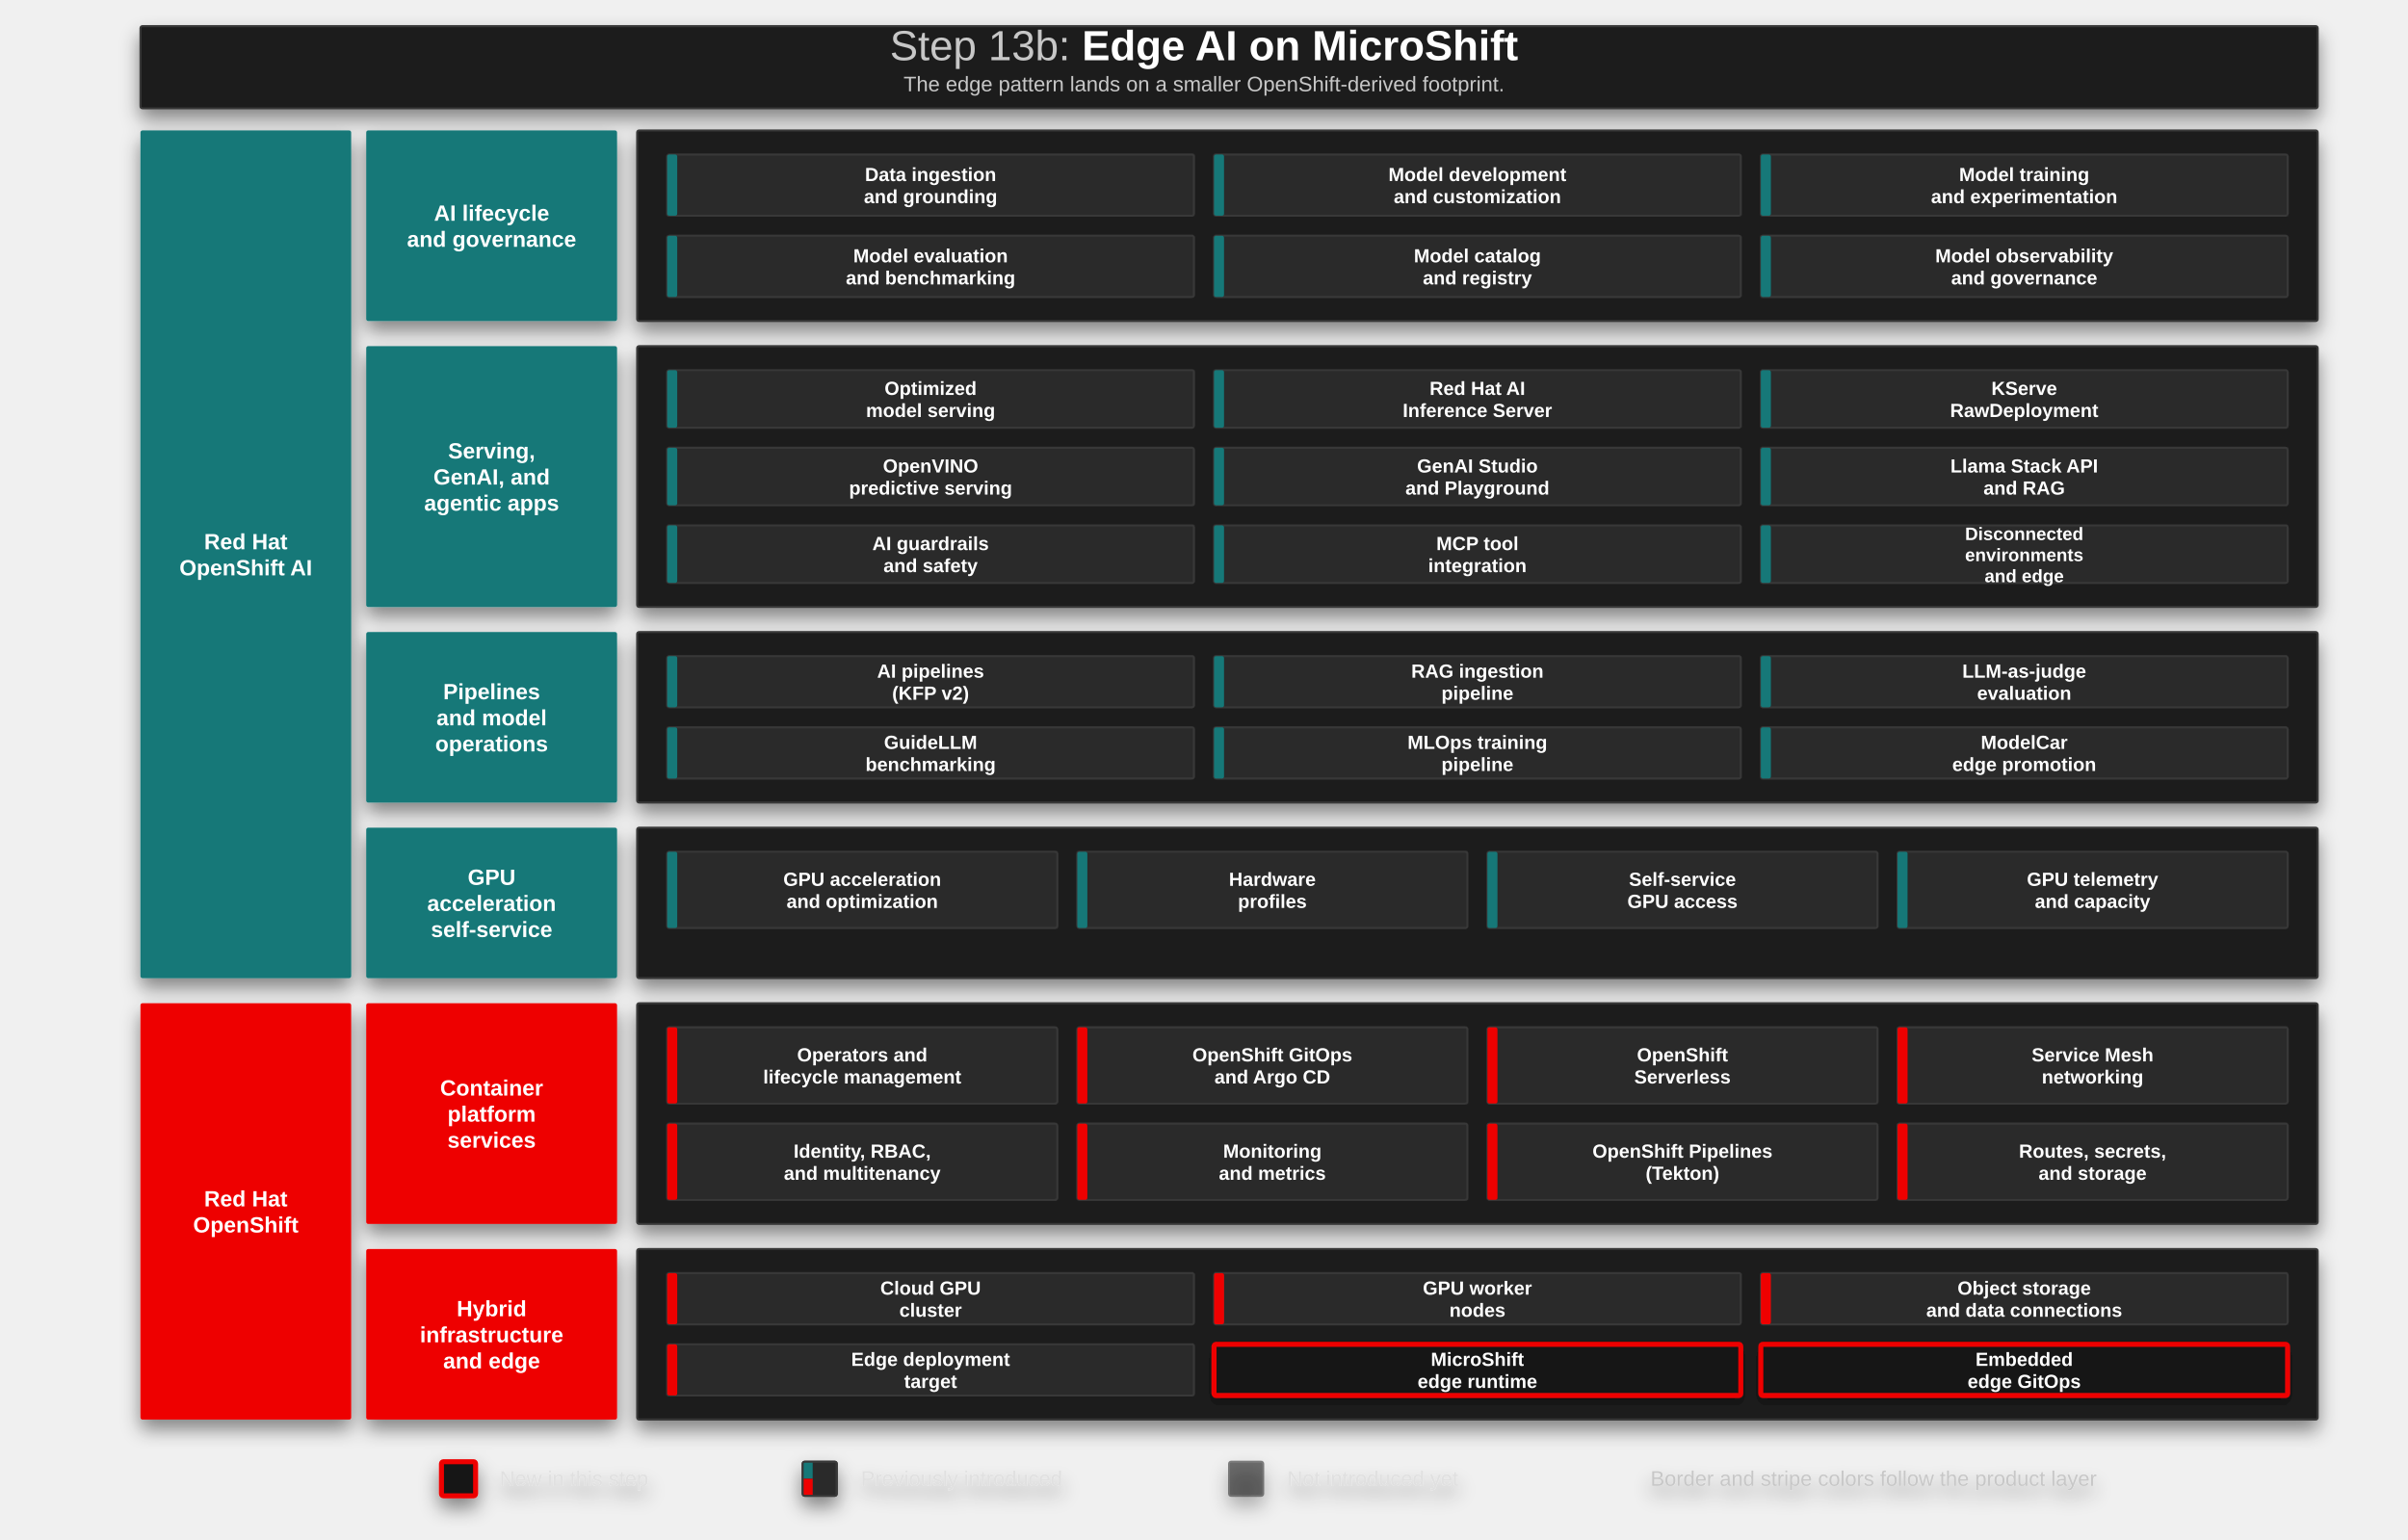
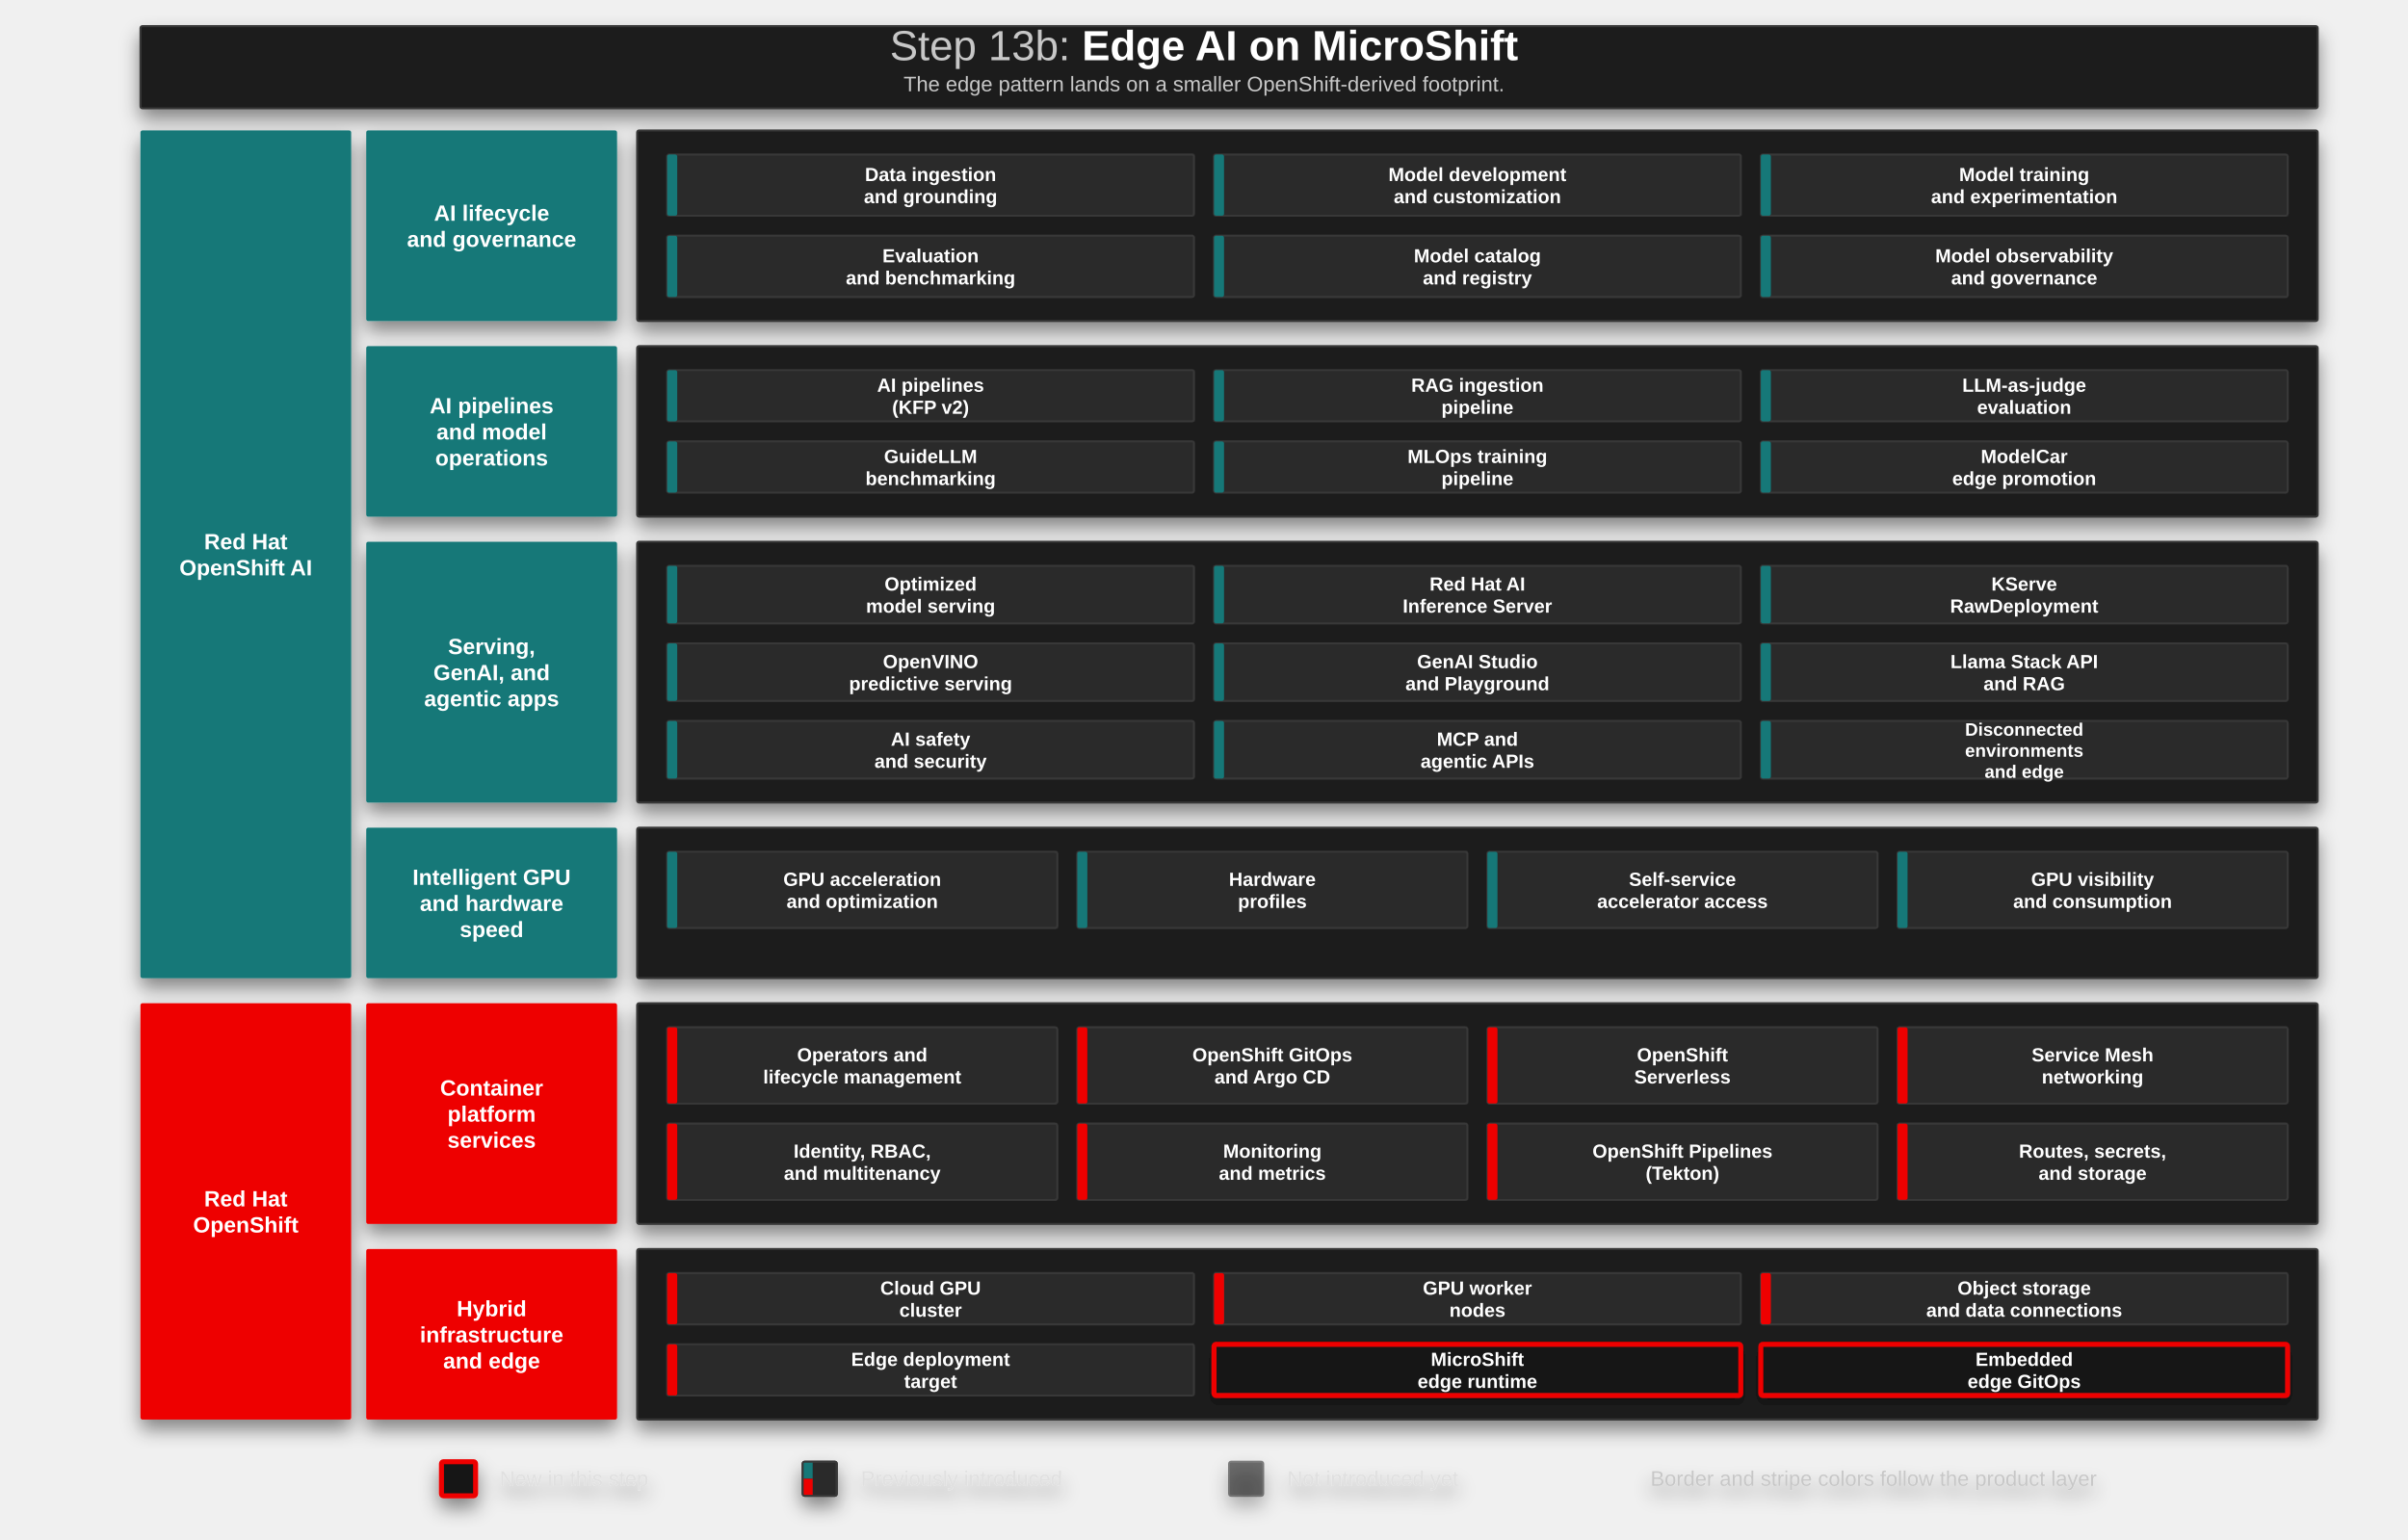
<svg xmlns="http://www.w3.org/2000/svg" width="2400" height="1535" viewBox="0 0 2400 1535" role="img" aria-labelledby="title desc">
  <style>.display{font-family:'Red Hat Display','Arial',sans-serif}.body{font-family:'Red Hat Text','Arial',sans-serif}</style>
  <defs>
    <filter id="lift" x="-20%" y="-20%" width="140%" height="140%">
      <feDropShadow dx="0" dy="6" stdDeviation="5" flood-color="#000" flood-opacity="0.55" />
    </filter>
    <filter id="panelShadow" x="-8%" y="-8%" width="116%" height="116%">
      <feDropShadow dx="0" dy="10" stdDeviation="9" flood-color="#000" flood-opacity="0.45" />
    </filter>
  </defs>
  <g filter="url(#panelShadow)">
    <rect x="140" y="26" width="2170" height="82" rx="2" fill="#1f1f1f" stroke="#383838" stroke-width="2" />
    <text x="1200.0" y="60" class="display" font-size="42" fill="#ffffff" font-weight="700" text-anchor="middle">
      <tspan fill="#c7c7c7" font-weight="500">Step 13b:</tspan> Edge AI on MicroShift</text>
    <text x="1200.0" y="91" class="body" font-size="21" fill="#c7c7c7" text-anchor="middle">The edge pattern lands on a smaller OpenShift-derived footprint.</text>
    <rect x="140" y="130" width="210" height="845" rx="2" fill="#147878" stroke="#147878" stroke-width="0" />
    <text x="245.0" y="547.5" class="body" font-size="22" fill="#ffffff" font-weight="700" text-anchor="middle">Red Hat</text>
    <text x="245.0" y="573.5" class="body" font-size="22" fill="#ffffff" font-weight="700" text-anchor="middle">OpenShift AI</text>
    <rect x="140" y="1000" width="210" height="415" rx="2" fill="#ee0000" stroke="#ee0000" stroke-width="0" />
    <text x="245.0" y="1202.5" class="body" font-size="22" fill="#ffffff" font-weight="700" text-anchor="middle">Red Hat</text>
    <text x="245.0" y="1228.5" class="body" font-size="22" fill="#ffffff" font-weight="700" text-anchor="middle">OpenShift</text>
    <rect x="365" y="130" width="250" height="190" rx="2" fill="#147878" stroke="#147878" stroke-width="0" />
    <text x="490.0" y="220.0" class="body" font-size="22" fill="#ffffff" font-weight="700" text-anchor="middle">AI lifecycle</text>
    <text x="490.0" y="246.0" class="body" font-size="22" fill="#ffffff" font-weight="700" text-anchor="middle">and governance</text>
    <rect x="635" y="130" width="1675" height="190" rx="2" fill="#1f1f1f" stroke="#383838" stroke-width="2" />
    <g>
      <rect x="665.0" y="154.0" width="525.0" height="61.0" rx="2" fill="#292929" stroke="#383838" stroke-width="2.0" />
      <rect x="665.0" y="154.0" width="10" height="61.0" rx="2" fill="#147878" stroke="#147878" stroke-width="0" />
      <text x="927.5" y="180.5" class="body" font-size="19" fill="#ffffff" font-weight="550" text-anchor="middle">Data ingestion</text>
      <text x="927.5" y="202.5" class="body" font-size="19" fill="#ffffff" font-weight="550" text-anchor="middle">and grounding</text>
    </g>
    <g>
      <rect x="1210.0" y="154.0" width="525.0" height="61.0" rx="2" fill="#292929" stroke="#383838" stroke-width="2.0" />
      <rect x="1210.0" y="154.0" width="10" height="61.0" rx="2" fill="#147878" stroke="#147878" stroke-width="0" />
      <text x="1472.5" y="180.5" class="body" font-size="19" fill="#ffffff" font-weight="550" text-anchor="middle">Model development</text>
      <text x="1472.5" y="202.5" class="body" font-size="19" fill="#ffffff" font-weight="550" text-anchor="middle">and customization</text>
    </g>
    <g>
      <rect x="1755.0" y="154.0" width="525.0" height="61.0" rx="2" fill="#292929" stroke="#383838" stroke-width="2.0" />
      <rect x="1755.0" y="154.0" width="10" height="61.0" rx="2" fill="#147878" stroke="#147878" stroke-width="0" />
      <text x="2017.5" y="180.5" class="body" font-size="19" fill="#ffffff" font-weight="550" text-anchor="middle">Model training</text>
      <text x="2017.5" y="202.5" class="body" font-size="19" fill="#ffffff" font-weight="550" text-anchor="middle">and experimentation</text>
    </g>
    <g>
      <rect x="665.0" y="235.0" width="525.0" height="61.0" rx="2" fill="#292929" stroke="#383838" stroke-width="2.0" />
      <rect x="665.0" y="235.0" width="10" height="61.0" rx="2" fill="#147878" stroke="#147878" stroke-width="0" />
-       <text x="927.5" y="261.5" class="body" font-size="19" fill="#ffffff" font-weight="550" text-anchor="middle">Model evaluation</text>
+       <text x="927.5" y="261.5" class="body" font-size="19" fill="#ffffff" font-weight="550" text-anchor="middle">Evaluation</text>
      <text x="927.5" y="283.5" class="body" font-size="19" fill="#ffffff" font-weight="550" text-anchor="middle">and benchmarking</text>
    </g>
    <g>
      <rect x="1210.0" y="235.0" width="525.0" height="61.0" rx="2" fill="#292929" stroke="#383838" stroke-width="2.0" />
      <rect x="1210.0" y="235.0" width="10" height="61.0" rx="2" fill="#147878" stroke="#147878" stroke-width="0" />
      <text x="1472.5" y="261.5" class="body" font-size="19" fill="#ffffff" font-weight="550" text-anchor="middle">Model catalog</text>
      <text x="1472.5" y="283.5" class="body" font-size="19" fill="#ffffff" font-weight="550" text-anchor="middle">and registry</text>
    </g>
    <g>
      <rect x="1755.0" y="235.0" width="525.0" height="61.0" rx="2" fill="#292929" stroke="#383838" stroke-width="2.0" />
      <rect x="1755.0" y="235.0" width="10" height="61.0" rx="2" fill="#147878" stroke="#147878" stroke-width="0" />
      <text x="2017.5" y="261.5" class="body" font-size="19" fill="#ffffff" font-weight="550" text-anchor="middle">Model observability</text>
      <text x="2017.5" y="283.5" class="body" font-size="19" fill="#ffffff" font-weight="550" text-anchor="middle">and governance</text>
    </g>
-     <rect x="365" y="345" width="250" height="260" rx="2" fill="#147878" stroke="#147878" stroke-width="0" />
-     <text x="490.0" y="457.0" class="body" font-size="22" fill="#ffffff" font-weight="700" text-anchor="middle">Serving,</text>
-     <text x="490.0" y="483.0" class="body" font-size="22" fill="#ffffff" font-weight="700" text-anchor="middle">GenAI, and</text>
-     <text x="490.0" y="509.0" class="body" font-size="22" fill="#ffffff" font-weight="700" text-anchor="middle">agentic apps</text>
-     <rect x="635" y="345" width="1675" height="260" rx="2" fill="#1f1f1f" stroke="#383838" stroke-width="2" />
-     <g>
-       <rect x="665.0" y="369.0" width="525.0" height="57.333" rx="2" fill="#292929" stroke="#383838" stroke-width="2.0" />
-       <rect x="665.0" y="369.0" width="10" height="57.333" rx="2" fill="#147878" stroke="#147878" stroke-width="0" />
-       <text x="927.5" y="393.667" class="body" font-size="19" fill="#ffffff" font-weight="550" text-anchor="middle">Optimized</text>
-       <text x="927.5" y="415.667" class="body" font-size="19" fill="#ffffff" font-weight="550" text-anchor="middle">model serving</text>
-     </g>
-     <g>
-       <rect x="1210.0" y="369.0" width="525.0" height="57.333" rx="2" fill="#292929" stroke="#383838" stroke-width="2.0" />
-       <rect x="1210.0" y="369.0" width="10" height="57.333" rx="2" fill="#147878" stroke="#147878" stroke-width="0" />
-       <text x="1472.5" y="393.667" class="body" font-size="19" fill="#ffffff" font-weight="550" text-anchor="middle">Red Hat AI</text>
-       <text x="1472.5" y="415.667" class="body" font-size="19" fill="#ffffff" font-weight="550" text-anchor="middle">Inference Server</text>
-     </g>
-     <g>
-       <rect x="1755.0" y="369.0" width="525.0" height="57.333" rx="2" fill="#292929" stroke="#383838" stroke-width="2.0" />
-       <rect x="1755.0" y="369.0" width="10" height="57.333" rx="2" fill="#147878" stroke="#147878" stroke-width="0" />
-       <text x="2017.5" y="393.667" class="body" font-size="19" fill="#ffffff" font-weight="550" text-anchor="middle">KServe</text>
-       <text x="2017.5" y="415.667" class="body" font-size="19" fill="#ffffff" font-weight="550" text-anchor="middle">RawDeployment</text>
-     </g>
-     <g>
-       <rect x="665.0" y="446.333" width="525.0" height="57.333" rx="2" fill="#292929" stroke="#383838" stroke-width="2.0" />
-       <rect x="665.0" y="446.333" width="10" height="57.333" rx="2" fill="#147878" stroke="#147878" stroke-width="0" />
-       <text x="927.5" y="471" class="body" font-size="19" fill="#ffffff" font-weight="550" text-anchor="middle">OpenVINO</text>
-       <text x="927.5" y="493" class="body" font-size="19" fill="#ffffff" font-weight="550" text-anchor="middle">predictive serving</text>
-     </g>
-     <g>
-       <rect x="1210.0" y="446.333" width="525.0" height="57.333" rx="2" fill="#292929" stroke="#383838" stroke-width="2.0" />
-       <rect x="1210.0" y="446.333" width="10" height="57.333" rx="2" fill="#147878" stroke="#147878" stroke-width="0" />
-       <text x="1472.5" y="471" class="body" font-size="19" fill="#ffffff" font-weight="550" text-anchor="middle">GenAI Studio</text>
-       <text x="1472.5" y="493" class="body" font-size="19" fill="#ffffff" font-weight="550" text-anchor="middle">and Playground</text>
-     </g>
-     <g>
-       <rect x="1755.0" y="446.333" width="525.0" height="57.333" rx="2" fill="#292929" stroke="#383838" stroke-width="2.0" />
-       <rect x="1755.0" y="446.333" width="10" height="57.333" rx="2" fill="#147878" stroke="#147878" stroke-width="0" />
-       <text x="2017.5" y="471" class="body" font-size="19" fill="#ffffff" font-weight="550" text-anchor="middle">Llama Stack API</text>
-       <text x="2017.5" y="493" class="body" font-size="19" fill="#ffffff" font-weight="550" text-anchor="middle">and RAG</text>
-     </g>
-     <g>
-       <rect x="665.0" y="523.667" width="525.0" height="57.333" rx="2" fill="#292929" stroke="#383838" stroke-width="2.0" />
-       <rect x="665.0" y="523.667" width="10" height="57.333" rx="2" fill="#147878" stroke="#147878" stroke-width="0" />
-       <text x="927.5" y="548.333" class="body" font-size="19" fill="#ffffff" font-weight="550" text-anchor="middle">AI guardrails</text>
-       <text x="927.5" y="570.333" class="body" font-size="19" fill="#ffffff" font-weight="550" text-anchor="middle">and safety</text>
-     </g>
-     <g>
-       <rect x="1210.0" y="523.667" width="525.0" height="57.333" rx="2" fill="#292929" stroke="#383838" stroke-width="2.0" />
-       <rect x="1210.0" y="523.667" width="10" height="57.333" rx="2" fill="#147878" stroke="#147878" stroke-width="0" />
-       <text x="1472.5" y="548.333" class="body" font-size="19" fill="#ffffff" font-weight="550" text-anchor="middle">MCP tool</text>
-       <text x="1472.5" y="570.333" class="body" font-size="19" fill="#ffffff" font-weight="550" text-anchor="middle">integration</text>
-     </g>
-     <g>
-       <rect x="1755.0" y="523.667" width="525.0" height="57.333" rx="2" fill="#292929" stroke="#383838" stroke-width="2.0" />
-       <rect x="1755.0" y="523.667" width="10" height="57.333" rx="2" fill="#147878" stroke="#147878" stroke-width="0" />
-       <text x="2017.5" y="538.333" class="body" font-size="18" fill="#ffffff" font-weight="550" text-anchor="middle">Disconnected</text>
-       <text x="2017.5" y="559.333" class="body" font-size="18" fill="#ffffff" font-weight="550" text-anchor="middle">environments</text>
-       <text x="2017.5" y="580.333" class="body" font-size="18" fill="#ffffff" font-weight="550" text-anchor="middle">and edge</text>
-     </g>
-     <rect x="365" y="630" width="250" height="170" rx="2" fill="#147878" stroke="#147878" stroke-width="0" />
-     <text x="490.0" y="697.0" class="body" font-size="22" fill="#ffffff" font-weight="700" text-anchor="middle">Pipelines</text>
-     <text x="490.0" y="723.0" class="body" font-size="22" fill="#ffffff" font-weight="700" text-anchor="middle">and model</text>
-     <text x="490.0" y="749.0" class="body" font-size="22" fill="#ffffff" font-weight="700" text-anchor="middle">operations</text>
-     <rect x="635" y="630" width="1675" height="170" rx="2" fill="#1f1f1f" stroke="#383838" stroke-width="2" />
-     <g>
-       <rect x="665.0" y="654.0" width="525.0" height="51.0" rx="2" fill="#292929" stroke="#383838" stroke-width="2.0" />
-       <rect x="665.0" y="654.0" width="10" height="51.0" rx="2" fill="#147878" stroke="#147878" stroke-width="0" />
-       <text x="927.5" y="675.5" class="body" font-size="19" fill="#ffffff" font-weight="550" text-anchor="middle">AI pipelines</text>
-       <text x="927.5" y="697.5" class="body" font-size="19" fill="#ffffff" font-weight="550" text-anchor="middle">(KFP v2)</text>
-     </g>
-     <g>
-       <rect x="1210.0" y="654.0" width="525.0" height="51.0" rx="2" fill="#292929" stroke="#383838" stroke-width="2.0" />
-       <rect x="1210.0" y="654.0" width="10" height="51.0" rx="2" fill="#147878" stroke="#147878" stroke-width="0" />
-       <text x="1472.5" y="675.5" class="body" font-size="19" fill="#ffffff" font-weight="550" text-anchor="middle">RAG ingestion</text>
-       <text x="1472.5" y="697.5" class="body" font-size="19" fill="#ffffff" font-weight="550" text-anchor="middle">pipeline</text>
-     </g>
-     <g>
-       <rect x="1755.0" y="654.0" width="525.0" height="51.0" rx="2" fill="#292929" stroke="#383838" stroke-width="2.0" />
-       <rect x="1755.0" y="654.0" width="10" height="51.0" rx="2" fill="#147878" stroke="#147878" stroke-width="0" />
-       <text x="2017.5" y="675.5" class="body" font-size="19" fill="#ffffff" font-weight="550" text-anchor="middle">LLM-as-judge</text>
-       <text x="2017.5" y="697.5" class="body" font-size="19" fill="#ffffff" font-weight="550" text-anchor="middle">evaluation</text>
-     </g>
-     <g>
-       <rect x="665.0" y="725.0" width="525.0" height="51.0" rx="2" fill="#292929" stroke="#383838" stroke-width="2.0" />
-       <rect x="665.0" y="725.0" width="10" height="51.0" rx="2" fill="#147878" stroke="#147878" stroke-width="0" />
-       <text x="927.5" y="746.5" class="body" font-size="19" fill="#ffffff" font-weight="550" text-anchor="middle">GuideLLM</text>
-       <text x="927.5" y="768.5" class="body" font-size="19" fill="#ffffff" font-weight="550" text-anchor="middle">benchmarking</text>
-     </g>
-     <g>
-       <rect x="1210.0" y="725.0" width="525.0" height="51.0" rx="2" fill="#292929" stroke="#383838" stroke-width="2.0" />
-       <rect x="1210.0" y="725.0" width="10" height="51.0" rx="2" fill="#147878" stroke="#147878" stroke-width="0" />
-       <text x="1472.5" y="746.5" class="body" font-size="19" fill="#ffffff" font-weight="550" text-anchor="middle">MLOps training</text>
-       <text x="1472.5" y="768.5" class="body" font-size="19" fill="#ffffff" font-weight="550" text-anchor="middle">pipeline</text>
-     </g>
-     <g>
-       <rect x="1755.0" y="725.0" width="525.0" height="51.0" rx="2" fill="#292929" stroke="#383838" stroke-width="2.0" />
-       <rect x="1755.0" y="725.0" width="10" height="51.0" rx="2" fill="#147878" stroke="#147878" stroke-width="0" />
-       <text x="2017.5" y="746.5" class="body" font-size="19" fill="#ffffff" font-weight="550" text-anchor="middle">ModelCar</text>
-       <text x="2017.5" y="768.5" class="body" font-size="19" fill="#ffffff" font-weight="550" text-anchor="middle">edge promotion</text>
+     <rect x="365" y="345" width="250" height="170" rx="2" fill="#147878" stroke="#147878" stroke-width="0" />
+     <text x="490.0" y="412.0" class="body" font-size="22" fill="#ffffff" font-weight="700" text-anchor="middle">AI pipelines</text>
+     <text x="490.0" y="438.0" class="body" font-size="22" fill="#ffffff" font-weight="700" text-anchor="middle">and model</text>
+     <text x="490.0" y="464.0" class="body" font-size="22" fill="#ffffff" font-weight="700" text-anchor="middle">operations</text>
+     <rect x="635" y="345" width="1675" height="170" rx="2" fill="#1f1f1f" stroke="#383838" stroke-width="2" />
+     <g>
+       <rect x="665.0" y="369.0" width="525.0" height="51.0" rx="2" fill="#292929" stroke="#383838" stroke-width="2.0" />
+       <rect x="665.0" y="369.0" width="10" height="51.0" rx="2" fill="#147878" stroke="#147878" stroke-width="0" />
+       <text x="927.5" y="390.5" class="body" font-size="19" fill="#ffffff" font-weight="550" text-anchor="middle">AI pipelines</text>
+       <text x="927.5" y="412.5" class="body" font-size="19" fill="#ffffff" font-weight="550" text-anchor="middle">(KFP v2)</text>
+     </g>
+     <g>
+       <rect x="1210.0" y="369.0" width="525.0" height="51.0" rx="2" fill="#292929" stroke="#383838" stroke-width="2.0" />
+       <rect x="1210.0" y="369.0" width="10" height="51.0" rx="2" fill="#147878" stroke="#147878" stroke-width="0" />
+       <text x="1472.5" y="390.5" class="body" font-size="19" fill="#ffffff" font-weight="550" text-anchor="middle">RAG ingestion</text>
+       <text x="1472.5" y="412.5" class="body" font-size="19" fill="#ffffff" font-weight="550" text-anchor="middle">pipeline</text>
+     </g>
+     <g>
+       <rect x="1755.0" y="369.0" width="525.0" height="51.0" rx="2" fill="#292929" stroke="#383838" stroke-width="2.0" />
+       <rect x="1755.0" y="369.0" width="10" height="51.0" rx="2" fill="#147878" stroke="#147878" stroke-width="0" />
+       <text x="2017.5" y="390.5" class="body" font-size="19" fill="#ffffff" font-weight="550" text-anchor="middle">LLM-as-judge</text>
+       <text x="2017.5" y="412.5" class="body" font-size="19" fill="#ffffff" font-weight="550" text-anchor="middle">evaluation</text>
+     </g>
+     <g>
+       <rect x="665.0" y="440.0" width="525.0" height="51.0" rx="2" fill="#292929" stroke="#383838" stroke-width="2.0" />
+       <rect x="665.0" y="440.0" width="10" height="51.0" rx="2" fill="#147878" stroke="#147878" stroke-width="0" />
+       <text x="927.5" y="461.5" class="body" font-size="19" fill="#ffffff" font-weight="550" text-anchor="middle">GuideLLM</text>
+       <text x="927.5" y="483.5" class="body" font-size="19" fill="#ffffff" font-weight="550" text-anchor="middle">benchmarking</text>
+     </g>
+     <g>
+       <rect x="1210.0" y="440.0" width="525.0" height="51.0" rx="2" fill="#292929" stroke="#383838" stroke-width="2.0" />
+       <rect x="1210.0" y="440.0" width="10" height="51.0" rx="2" fill="#147878" stroke="#147878" stroke-width="0" />
+       <text x="1472.5" y="461.5" class="body" font-size="19" fill="#ffffff" font-weight="550" text-anchor="middle">MLOps training</text>
+       <text x="1472.5" y="483.5" class="body" font-size="19" fill="#ffffff" font-weight="550" text-anchor="middle">pipeline</text>
+     </g>
+     <g>
+       <rect x="1755.0" y="440.0" width="525.0" height="51.0" rx="2" fill="#292929" stroke="#383838" stroke-width="2.0" />
+       <rect x="1755.0" y="440.0" width="10" height="51.0" rx="2" fill="#147878" stroke="#147878" stroke-width="0" />
+       <text x="2017.5" y="461.5" class="body" font-size="19" fill="#ffffff" font-weight="550" text-anchor="middle">ModelCar</text>
+       <text x="2017.5" y="483.5" class="body" font-size="19" fill="#ffffff" font-weight="550" text-anchor="middle">edge promotion</text>
+     </g>
+     <rect x="365" y="540" width="250" height="260" rx="2" fill="#147878" stroke="#147878" stroke-width="0" />
+     <text x="490.0" y="652.0" class="body" font-size="22" fill="#ffffff" font-weight="700" text-anchor="middle">Serving,</text>
+     <text x="490.0" y="678.0" class="body" font-size="22" fill="#ffffff" font-weight="700" text-anchor="middle">GenAI, and</text>
+     <text x="490.0" y="704.0" class="body" font-size="22" fill="#ffffff" font-weight="700" text-anchor="middle">agentic apps</text>
+     <rect x="635" y="540" width="1675" height="260" rx="2" fill="#1f1f1f" stroke="#383838" stroke-width="2" />
+     <g>
+       <rect x="665.0" y="564.0" width="525.0" height="57.333" rx="2" fill="#292929" stroke="#383838" stroke-width="2.0" />
+       <rect x="665.0" y="564.0" width="10" height="57.333" rx="2" fill="#147878" stroke="#147878" stroke-width="0" />
+       <text x="927.5" y="588.667" class="body" font-size="19" fill="#ffffff" font-weight="550" text-anchor="middle">Optimized</text>
+       <text x="927.5" y="610.667" class="body" font-size="19" fill="#ffffff" font-weight="550" text-anchor="middle">model serving</text>
+     </g>
+     <g>
+       <rect x="1210.0" y="564.0" width="525.0" height="57.333" rx="2" fill="#292929" stroke="#383838" stroke-width="2.0" />
+       <rect x="1210.0" y="564.0" width="10" height="57.333" rx="2" fill="#147878" stroke="#147878" stroke-width="0" />
+       <text x="1472.5" y="588.667" class="body" font-size="19" fill="#ffffff" font-weight="550" text-anchor="middle">Red Hat AI</text>
+       <text x="1472.5" y="610.667" class="body" font-size="19" fill="#ffffff" font-weight="550" text-anchor="middle">Inference Server</text>
+     </g>
+     <g>
+       <rect x="1755.0" y="564.0" width="525.0" height="57.333" rx="2" fill="#292929" stroke="#383838" stroke-width="2.0" />
+       <rect x="1755.0" y="564.0" width="10" height="57.333" rx="2" fill="#147878" stroke="#147878" stroke-width="0" />
+       <text x="2017.5" y="588.667" class="body" font-size="19" fill="#ffffff" font-weight="550" text-anchor="middle">KServe</text>
+       <text x="2017.5" y="610.667" class="body" font-size="19" fill="#ffffff" font-weight="550" text-anchor="middle">RawDeployment</text>
+     </g>
+     <g>
+       <rect x="665.0" y="641.333" width="525.0" height="57.333" rx="2" fill="#292929" stroke="#383838" stroke-width="2.0" />
+       <rect x="665.0" y="641.333" width="10" height="57.333" rx="2" fill="#147878" stroke="#147878" stroke-width="0" />
+       <text x="927.5" y="666.0" class="body" font-size="19" fill="#ffffff" font-weight="550" text-anchor="middle">OpenVINO</text>
+       <text x="927.5" y="688.0" class="body" font-size="19" fill="#ffffff" font-weight="550" text-anchor="middle">predictive serving</text>
+     </g>
+     <g>
+       <rect x="1210.0" y="641.333" width="525.0" height="57.333" rx="2" fill="#292929" stroke="#383838" stroke-width="2.0" />
+       <rect x="1210.0" y="641.333" width="10" height="57.333" rx="2" fill="#147878" stroke="#147878" stroke-width="0" />
+       <text x="1472.5" y="666.0" class="body" font-size="19" fill="#ffffff" font-weight="550" text-anchor="middle">GenAI Studio</text>
+       <text x="1472.5" y="688.0" class="body" font-size="19" fill="#ffffff" font-weight="550" text-anchor="middle">and Playground</text>
+     </g>
+     <g>
+       <rect x="1755.0" y="641.333" width="525.0" height="57.333" rx="2" fill="#292929" stroke="#383838" stroke-width="2.0" />
+       <rect x="1755.0" y="641.333" width="10" height="57.333" rx="2" fill="#147878" stroke="#147878" stroke-width="0" />
+       <text x="2017.5" y="666.0" class="body" font-size="19" fill="#ffffff" font-weight="550" text-anchor="middle">Llama Stack API</text>
+       <text x="2017.5" y="688.0" class="body" font-size="19" fill="#ffffff" font-weight="550" text-anchor="middle">and RAG</text>
+     </g>
+     <g>
+       <rect x="665.0" y="718.667" width="525.0" height="57.333" rx="2" fill="#292929" stroke="#383838" stroke-width="2.0" />
+       <rect x="665.0" y="718.667" width="10" height="57.333" rx="2" fill="#147878" stroke="#147878" stroke-width="0" />
+       <text x="927.5" y="743.333" class="body" font-size="19" fill="#ffffff" font-weight="550" text-anchor="middle">AI safety</text>
+       <text x="927.5" y="765.333" class="body" font-size="19" fill="#ffffff" font-weight="550" text-anchor="middle">and security</text>
+     </g>
+     <g>
+       <rect x="1210.0" y="718.667" width="525.0" height="57.333" rx="2" fill="#292929" stroke="#383838" stroke-width="2.0" />
+       <rect x="1210.0" y="718.667" width="10" height="57.333" rx="2" fill="#147878" stroke="#147878" stroke-width="0" />
+       <text x="1472.5" y="743.333" class="body" font-size="19" fill="#ffffff" font-weight="550" text-anchor="middle">MCP and</text>
+       <text x="1472.5" y="765.333" class="body" font-size="19" fill="#ffffff" font-weight="550" text-anchor="middle">agentic APIs</text>
+     </g>
+     <g>
+       <rect x="1755.0" y="718.667" width="525.0" height="57.333" rx="2" fill="#292929" stroke="#383838" stroke-width="2.0" />
+       <rect x="1755.0" y="718.667" width="10" height="57.333" rx="2" fill="#147878" stroke="#147878" stroke-width="0" />
+       <text x="2017.5" y="733.333" class="body" font-size="18" fill="#ffffff" font-weight="550" text-anchor="middle">Disconnected</text>
+       <text x="2017.5" y="754.333" class="body" font-size="18" fill="#ffffff" font-weight="550" text-anchor="middle">environments</text>
+       <text x="2017.5" y="775.333" class="body" font-size="18" fill="#ffffff" font-weight="550" text-anchor="middle">and edge</text>
    </g>
    <rect x="365" y="825" width="250" height="150" rx="2" fill="#147878" stroke="#147878" stroke-width="0" />
-     <text x="490.0" y="882.0" class="body" font-size="22" fill="#ffffff" font-weight="700" text-anchor="middle">GPU</text>
-     <text x="490.0" y="908.0" class="body" font-size="22" fill="#ffffff" font-weight="700" text-anchor="middle">acceleration</text>
-     <text x="490.0" y="934.0" class="body" font-size="22" fill="#ffffff" font-weight="700" text-anchor="middle">self-service</text>
+     <text x="490.0" y="882.0" class="body" font-size="22" fill="#ffffff" font-weight="700" text-anchor="middle">Intelligent GPU</text>
+     <text x="490.0" y="908.0" class="body" font-size="22" fill="#ffffff" font-weight="700" text-anchor="middle">and hardware</text>
+     <text x="490.0" y="934.0" class="body" font-size="22" fill="#ffffff" font-weight="700" text-anchor="middle">speed</text>
    <rect x="635" y="825" width="1675" height="150" rx="2" fill="#1f1f1f" stroke="#383838" stroke-width="2" />
    <g>
      <rect x="665.0" y="849" width="388.75" height="76" rx="2" fill="#292929" stroke="#383838" stroke-width="2.0" />
      <rect x="665.0" y="849" width="10" height="76" rx="2" fill="#147878" stroke="#147878" stroke-width="0" />
      <text x="859.375" y="883.0" class="body" font-size="19" fill="#ffffff" font-weight="550" text-anchor="middle">GPU acceleration</text>
      <text x="859.375" y="905.0" class="body" font-size="19" fill="#ffffff" font-weight="550" text-anchor="middle">and optimization</text>
    </g>
    <g>
      <rect x="1073.75" y="849" width="388.75" height="76" rx="2" fill="#292929" stroke="#383838" stroke-width="2.0" />
      <rect x="1073.75" y="849" width="10" height="76" rx="2" fill="#147878" stroke="#147878" stroke-width="0" />
      <text x="1268.125" y="883.0" class="body" font-size="19" fill="#ffffff" font-weight="550" text-anchor="middle">Hardware</text>
      <text x="1268.125" y="905.0" class="body" font-size="19" fill="#ffffff" font-weight="550" text-anchor="middle">profiles</text>
    </g>
    <g>
      <rect x="1482.5" y="849" width="388.75" height="76" rx="2" fill="#292929" stroke="#383838" stroke-width="2.0" />
      <rect x="1482.5" y="849" width="10" height="76" rx="2" fill="#147878" stroke="#147878" stroke-width="0" />
      <text x="1676.875" y="883.0" class="body" font-size="19" fill="#ffffff" font-weight="550" text-anchor="middle">Self-service</text>
-       <text x="1676.875" y="905.0" class="body" font-size="19" fill="#ffffff" font-weight="550" text-anchor="middle">GPU access</text>
+       <text x="1676.875" y="905.0" class="body" font-size="19" fill="#ffffff" font-weight="550" text-anchor="middle">accelerator access</text>
    </g>
    <g>
      <rect x="1891.25" y="849" width="388.75" height="76" rx="2" fill="#292929" stroke="#383838" stroke-width="2.0" />
      <rect x="1891.25" y="849" width="10" height="76" rx="2" fill="#147878" stroke="#147878" stroke-width="0" />
-       <text x="2085.625" y="883.0" class="body" font-size="19" fill="#ffffff" font-weight="550" text-anchor="middle">GPU telemetry</text>
-       <text x="2085.625" y="905.0" class="body" font-size="19" fill="#ffffff" font-weight="550" text-anchor="middle">and capacity</text>
+       <text x="2085.625" y="883.0" class="body" font-size="19" fill="#ffffff" font-weight="550" text-anchor="middle">GPU visibility</text>
+       <text x="2085.625" y="905.0" class="body" font-size="19" fill="#ffffff" font-weight="550" text-anchor="middle">and consumption</text>
    </g>
    <rect x="365" y="1000" width="250" height="220" rx="2" fill="#ee0000" stroke="#ee0000" stroke-width="0" />
    <text x="490.0" y="1092.0" class="body" font-size="22" fill="#ffffff" font-weight="700" text-anchor="middle">Container</text>
    <text x="490.0" y="1118.0" class="body" font-size="22" fill="#ffffff" font-weight="700" text-anchor="middle">platform</text>
    <text x="490.0" y="1144.0" class="body" font-size="22" fill="#ffffff" font-weight="700" text-anchor="middle">services</text>
    <rect x="635" y="1000" width="1675" height="220" rx="2" fill="#1f1f1f" stroke="#383838" stroke-width="2" />
    <g>
      <rect x="665.0" y="1024" width="388.75" height="76" rx="2" fill="#292929" stroke="#383838" stroke-width="2.0" />
      <rect x="665.0" y="1024" width="10" height="76" rx="2" fill="#ee0000" stroke="#ee0000" stroke-width="0" />
      <text x="859.375" y="1058.0" class="body" font-size="19" fill="#ffffff" font-weight="550" text-anchor="middle">Operators and</text>
      <text x="859.375" y="1080.0" class="body" font-size="19" fill="#ffffff" font-weight="550" text-anchor="middle">lifecycle management</text>
    </g>
    <g>
      <rect x="1073.75" y="1024" width="388.75" height="76" rx="2" fill="#292929" stroke="#383838" stroke-width="2.0" />
      <rect x="1073.75" y="1024" width="10" height="76" rx="2" fill="#ee0000" stroke="#ee0000" stroke-width="0" />
      <text x="1268.125" y="1058.0" class="body" font-size="19" fill="#ffffff" font-weight="550" text-anchor="middle">OpenShift GitOps</text>
      <text x="1268.125" y="1080.0" class="body" font-size="19" fill="#ffffff" font-weight="550" text-anchor="middle">and Argo CD</text>
    </g>
    <g>
      <rect x="1482.5" y="1024" width="388.75" height="76" rx="2" fill="#292929" stroke="#383838" stroke-width="2.0" />
      <rect x="1482.5" y="1024" width="10" height="76" rx="2" fill="#ee0000" stroke="#ee0000" stroke-width="0" />
      <text x="1676.875" y="1058.0" class="body" font-size="19" fill="#ffffff" font-weight="550" text-anchor="middle">OpenShift</text>
      <text x="1676.875" y="1080.0" class="body" font-size="19" fill="#ffffff" font-weight="550" text-anchor="middle">Serverless</text>
    </g>
    <g>
      <rect x="1891.25" y="1024" width="388.75" height="76" rx="2" fill="#292929" stroke="#383838" stroke-width="2.0" />
      <rect x="1891.25" y="1024" width="10" height="76" rx="2" fill="#ee0000" stroke="#ee0000" stroke-width="0" />
      <text x="2085.625" y="1058.0" class="body" font-size="19" fill="#ffffff" font-weight="550" text-anchor="middle">Service Mesh</text>
      <text x="2085.625" y="1080.0" class="body" font-size="19" fill="#ffffff" font-weight="550" text-anchor="middle">networking</text>
    </g>
    <g>
      <rect x="665.0" y="1120" width="388.75" height="76" rx="2" fill="#292929" stroke="#383838" stroke-width="2.0" />
      <rect x="665.0" y="1120" width="10" height="76" rx="2" fill="#ee0000" stroke="#ee0000" stroke-width="0" />
      <text x="859.375" y="1154.0" class="body" font-size="19" fill="#ffffff" font-weight="550" text-anchor="middle">Identity, RBAC,</text>
      <text x="859.375" y="1176.0" class="body" font-size="19" fill="#ffffff" font-weight="550" text-anchor="middle">and multitenancy</text>
    </g>
    <g>
      <rect x="1073.75" y="1120" width="388.75" height="76" rx="2" fill="#292929" stroke="#383838" stroke-width="2.0" />
      <rect x="1073.75" y="1120" width="10" height="76" rx="2" fill="#ee0000" stroke="#ee0000" stroke-width="0" />
      <text x="1268.125" y="1154.0" class="body" font-size="19" fill="#ffffff" font-weight="550" text-anchor="middle">Monitoring</text>
      <text x="1268.125" y="1176.0" class="body" font-size="19" fill="#ffffff" font-weight="550" text-anchor="middle">and metrics</text>
    </g>
    <g>
      <rect x="1482.5" y="1120" width="388.75" height="76" rx="2" fill="#292929" stroke="#383838" stroke-width="2.0" />
      <rect x="1482.5" y="1120" width="10" height="76" rx="2" fill="#ee0000" stroke="#ee0000" stroke-width="0" />
      <text x="1676.875" y="1154.0" class="body" font-size="19" fill="#ffffff" font-weight="550" text-anchor="middle">OpenShift Pipelines</text>
      <text x="1676.875" y="1176.0" class="body" font-size="19" fill="#ffffff" font-weight="550" text-anchor="middle">(Tekton)</text>
    </g>
    <g>
      <rect x="1891.25" y="1120" width="388.75" height="76" rx="2" fill="#292929" stroke="#383838" stroke-width="2.0" />
      <rect x="1891.25" y="1120" width="10" height="76" rx="2" fill="#ee0000" stroke="#ee0000" stroke-width="0" />
      <text x="2085.625" y="1154.0" class="body" font-size="19" fill="#ffffff" font-weight="550" text-anchor="middle">Routes, secrets,</text>
      <text x="2085.625" y="1176.0" class="body" font-size="19" fill="#ffffff" font-weight="550" text-anchor="middle">and storage</text>
    </g>
    <rect x="365" y="1245" width="250" height="170" rx="2" fill="#ee0000" stroke="#ee0000" stroke-width="0" />
    <text x="490.0" y="1312.0" class="body" font-size="22" fill="#ffffff" font-weight="700" text-anchor="middle">Hybrid</text>
    <text x="490.0" y="1338.0" class="body" font-size="22" fill="#ffffff" font-weight="700" text-anchor="middle">infrastructure</text>
    <text x="490.0" y="1364.0" class="body" font-size="22" fill="#ffffff" font-weight="700" text-anchor="middle">and edge</text>
    <rect x="635" y="1245" width="1675" height="170" rx="2" fill="#1f1f1f" stroke="#383838" stroke-width="2" />
    <g>
      <rect x="665.0" y="1269.0" width="525.0" height="51.0" rx="2" fill="#292929" stroke="#383838" stroke-width="2.0" />
      <rect x="665.0" y="1269.0" width="10" height="51.0" rx="2" fill="#ee0000" stroke="#ee0000" stroke-width="0" />
      <text x="927.5" y="1290.5" class="body" font-size="19" fill="#ffffff" font-weight="550" text-anchor="middle">Cloud GPU</text>
      <text x="927.5" y="1312.5" class="body" font-size="19" fill="#ffffff" font-weight="550" text-anchor="middle">cluster</text>
    </g>
    <g>
      <rect x="1210.0" y="1269.0" width="525.0" height="51.0" rx="2" fill="#292929" stroke="#383838" stroke-width="2.0" />
      <rect x="1210.0" y="1269.0" width="10" height="51.0" rx="2" fill="#ee0000" stroke="#ee0000" stroke-width="0" />
      <text x="1472.5" y="1290.5" class="body" font-size="19" fill="#ffffff" font-weight="550" text-anchor="middle">GPU worker</text>
      <text x="1472.5" y="1312.5" class="body" font-size="19" fill="#ffffff" font-weight="550" text-anchor="middle">nodes</text>
    </g>
    <g>
      <rect x="1755.0" y="1269.0" width="525.0" height="51.0" rx="2" fill="#292929" stroke="#383838" stroke-width="2.0" />
      <rect x="1755.0" y="1269.0" width="10" height="51.0" rx="2" fill="#ee0000" stroke="#ee0000" stroke-width="0" />
      <text x="2017.5" y="1290.5" class="body" font-size="19" fill="#ffffff" font-weight="550" text-anchor="middle">Object storage</text>
      <text x="2017.5" y="1312.5" class="body" font-size="19" fill="#ffffff" font-weight="550" text-anchor="middle">and data connections</text>
    </g>
    <g>
      <rect x="665.0" y="1340.0" width="525.0" height="51.0" rx="2" fill="#292929" stroke="#383838" stroke-width="2.0" />
      <rect x="665.0" y="1340.0" width="10" height="51.0" rx="2" fill="#ee0000" stroke="#ee0000" stroke-width="0" />
      <text x="927.5" y="1361.5" class="body" font-size="19" fill="#ffffff" font-weight="550" text-anchor="middle">Edge deployment</text>
      <text x="927.5" y="1383.5" class="body" font-size="19" fill="#ffffff" font-weight="550" text-anchor="middle">target</text>
    </g>
    <g filter="url(#lift)">
      <rect x="1210.0" y="1340.0" width="525.0" height="51.0" rx="2" fill="#151515" stroke="#ee0000" stroke-width="5.0" />
      <text x="1472.5" y="1361.5" class="body" font-size="19" fill="#ffffff" font-weight="700" text-anchor="middle">MicroShift</text>
      <text x="1472.5" y="1383.5" class="body" font-size="19" fill="#ffffff" font-weight="700" text-anchor="middle">edge runtime</text>
    </g>
    <g filter="url(#lift)">
      <rect x="1755.0" y="1340.0" width="525.0" height="51.0" rx="2" fill="#151515" stroke="#ee0000" stroke-width="5.0" />
      <text x="2017.5" y="1361.5" class="body" font-size="19" fill="#ffffff" font-weight="700" text-anchor="middle">Embedded</text>
      <text x="2017.5" y="1383.5" class="body" font-size="19" fill="#ffffff" font-weight="700" text-anchor="middle">edge GitOps</text>
    </g>
    <rect x="440" y="1457" width="34" height="34" rx="2" fill="#151515" stroke="#ee0000" stroke-width="5" />
    <text x="498" y="1481" class="body" font-size="21" fill="#e0e0e0">New in this step</text>
    <rect x="800" y="1457" width="34" height="34" rx="2" fill="#292929" stroke="#383838" stroke-width="2" />
    <rect x="800" y="1457" width="10" height="17" rx="0" fill="#147878" stroke="#147878" stroke-width="0" />
    <rect x="800" y="1474" width="10" height="17" rx="0" fill="#ee0000" stroke="#ee0000" stroke-width="0" />
    <rect x="800" y="1457" width="34" height="34" rx="2" fill="none" stroke="#383838" stroke-width="2" />
    <text x="858" y="1481" class="body" font-size="21" fill="#e0e0e0">Previously introduced</text>
    <rect x="1225" y="1457" width="34" height="34" rx="2" fill="#1f1f1f" stroke="#383838" stroke-width="2" opacity="0.62" />
    <text x="1283" y="1481" class="body" font-size="21" fill="#e0e0e0">Not introduced yet</text>
    <text x="1645" y="1481" class="body" font-size="21" fill="#c7c7c7">Border and stripe colors follow the product layer</text>
  </g>
</svg>
